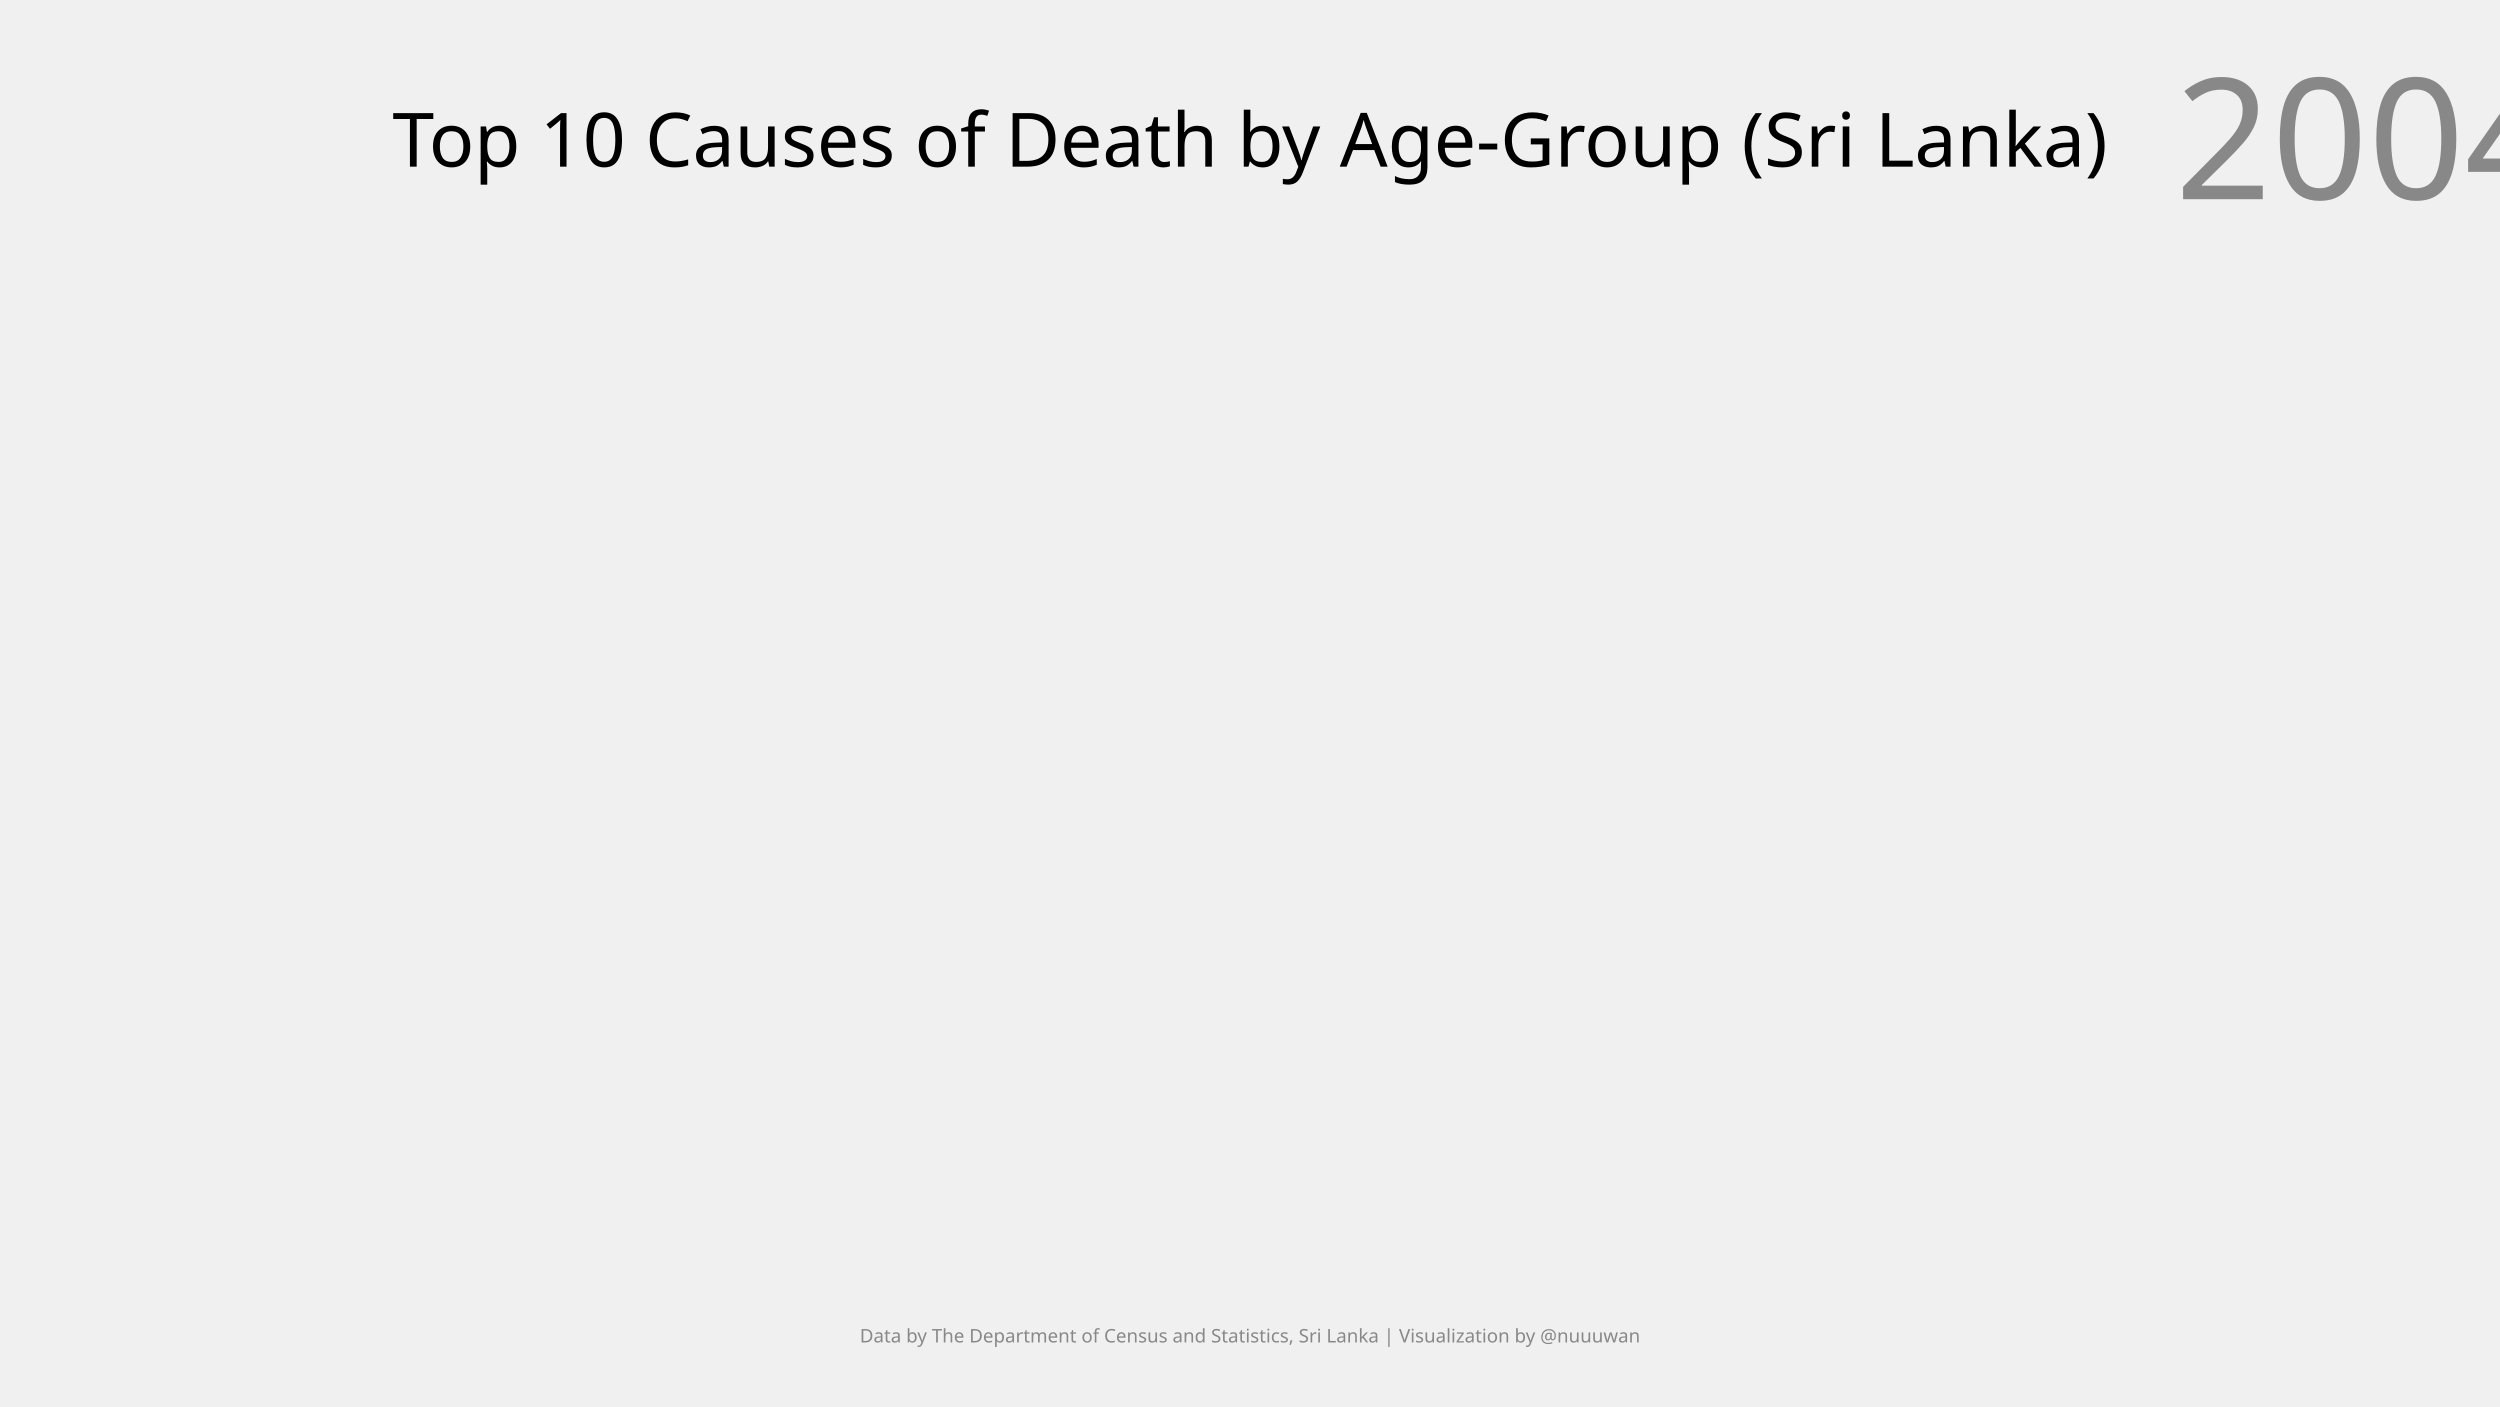
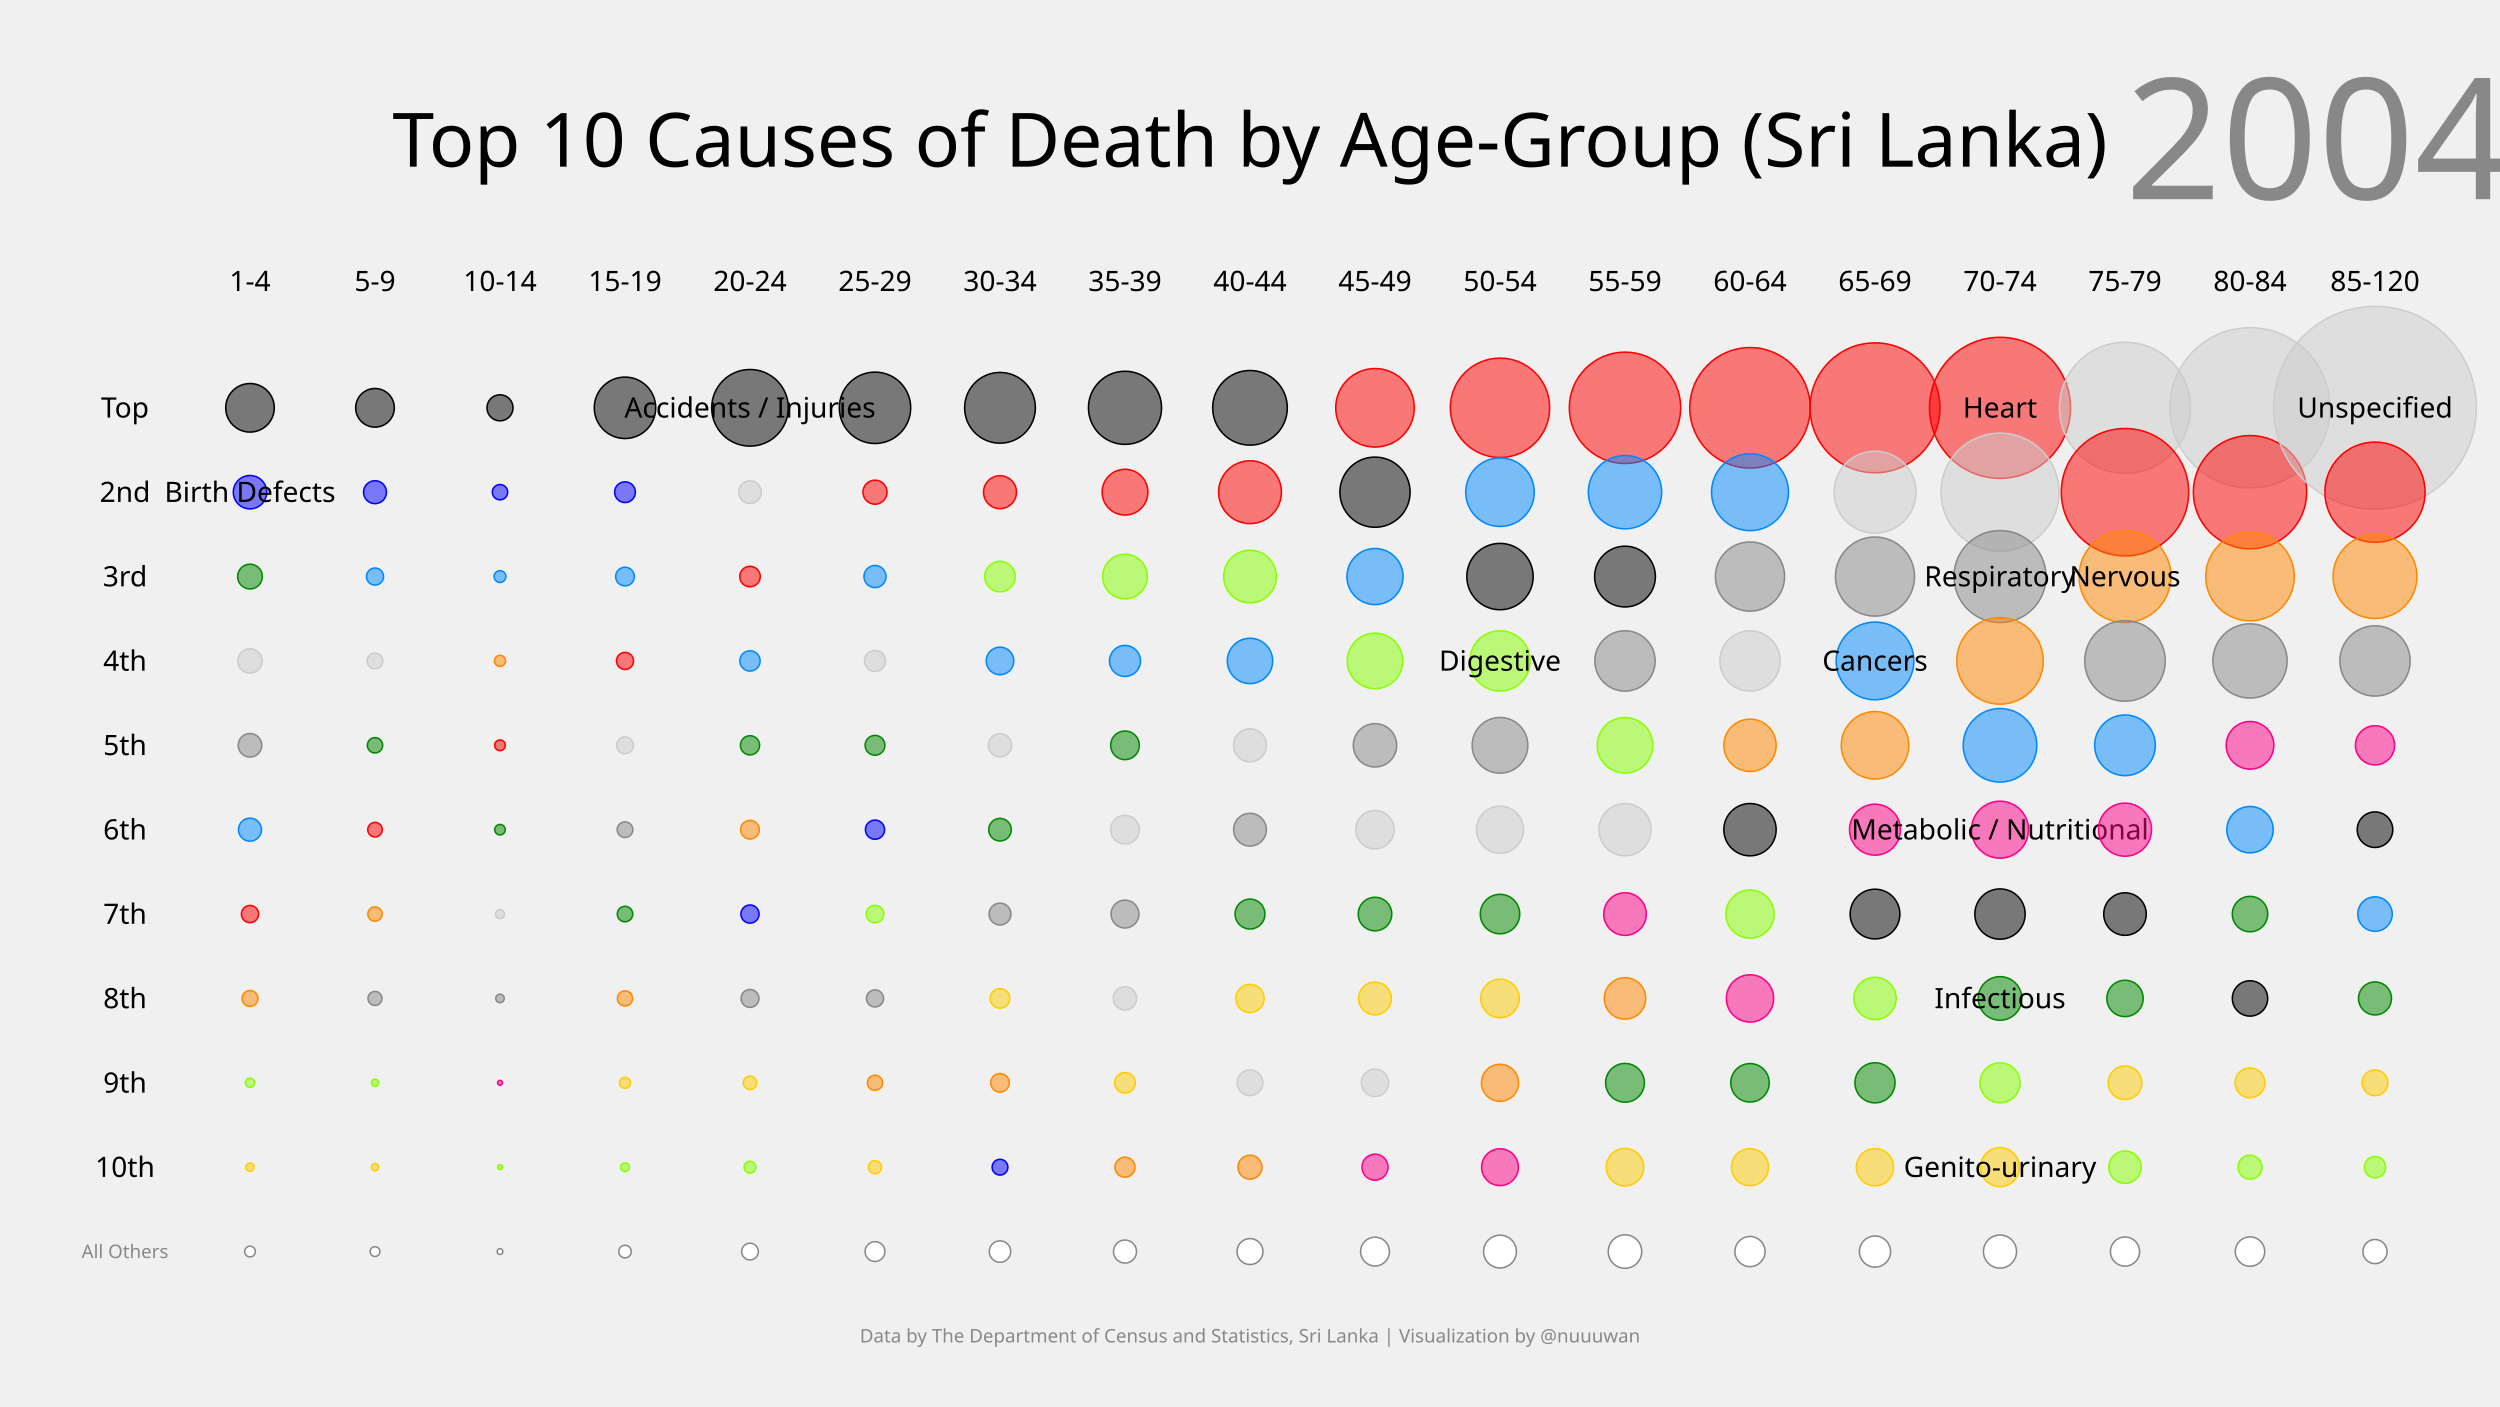
<svg xmlns="http://www.w3.org/2000/svg" width="1600" height="900">
  <g>
    <text x="800.0" y="90" text-anchor="middle" dominant-baseline="middle" font-size="48" font-family="P22 Johnston" fill="black">Top 10 Causes of Death by Age-Group (Sri Lanka)</text>
-     <text x="1392.0" y="90" text-anchor="start" dominant-baseline="middle" font-size="108" font-family="P22 Johnston" fill="#888">2004</text>
+     <text x="1360.0" y="90" text-anchor="start" dominant-baseline="middle" font-size="108" font-family="P22 Johnston" fill="#888">2004</text>
  </g>
-   <g />
+   <g>
+     <g>
+       <text x="160.0" y="180" text-anchor="middle" dominant-baseline="middle" font-size="18.0" font-family="P22 Johnston" fill="black">1-4</text>
+       <text x="80.0" y="261.0" text-anchor="middle" dominant-baseline="middle" font-size="18.0" font-family="P22 Johnston" fill="black">Top</text>
+       <circle cx="160.0" cy="261.0" r="15.543" stroke="#000" fill="#000" fill-opacity="0.5" />
+       <text x="80.0" y="315.0" text-anchor="middle" dominant-baseline="middle" font-size="18.0" font-family="P22 Johnston" fill="black">2nd</text>
+       <circle cx="160.0" cy="315.0" r="10.685" stroke="#00f" fill="#00f" fill-opacity="0.5" />
+       <text x="160.0" y="315.0" text-anchor="middle" dominant-baseline="middle" font-size="18.0" font-family="P22 Johnston" fill="black">Birth Defects</text>
+       <text x="80.0" y="369.0" text-anchor="middle" dominant-baseline="middle" font-size="18.0" font-family="P22 Johnston" fill="black">3rd</text>
+       <circle cx="160.0" cy="369.0" r="7.92" stroke="#080" fill="#080" fill-opacity="0.5" />
+       <text x="80.0" y="423.0" text-anchor="middle" dominant-baseline="middle" font-size="18.0" font-family="P22 Johnston" fill="black">4th</text>
+       <circle cx="160.0" cy="423.0" r="7.795" stroke="#ccc" fill="#ccc" fill-opacity="0.5" />
+       <text x="80.0" y="477.0" text-anchor="middle" dominant-baseline="middle" font-size="18.0" font-family="P22 Johnston" fill="black">5th</text>
+       <circle cx="160.0" cy="477.0" r="7.539" stroke="#888" fill="#888" fill-opacity="0.5" />
+       <text x="80.0" y="531.0" text-anchor="middle" dominant-baseline="middle" font-size="18.0" font-family="P22 Johnston" fill="black">6th</text>
+       <circle cx="160.0" cy="531.0" r="7.375" stroke="#08f" fill="#08f" fill-opacity="0.5" />
+       <text x="80.0" y="585.0" text-anchor="middle" dominant-baseline="middle" font-size="18.0" font-family="P22 Johnston" fill="black">7th</text>
+       <circle cx="160.0" cy="585.0" r="5.512" stroke="#f00" fill="#f00" fill-opacity="0.5" />
+       <text x="80.0" y="639.0" text-anchor="middle" dominant-baseline="middle" font-size="18.0" font-family="P22 Johnston" fill="black">8th</text>
+       <circle cx="160.0" cy="639.0" r="5.096" stroke="#f80" fill="#f80" fill-opacity="0.5" />
+       <text x="80.0" y="693.0" text-anchor="middle" dominant-baseline="middle" font-size="18.0" font-family="P22 Johnston" fill="black">9th</text>
+       <circle cx="160.0" cy="693.0" r="2.97" stroke="#8f0" fill="#8f0" fill-opacity="0.5" />
+       <text x="80.0" y="747.0" text-anchor="middle" dominant-baseline="middle" font-size="18.0" font-family="P22 Johnston" fill="black">10th</text>
+       <circle cx="160.0" cy="747.0" r="2.619" stroke="#fc0" fill="#fc0" fill-opacity="0.5" />
+       <circle cx="160.0" cy="801.0" r="3.429" stroke="#888" fill="#fff" />
+       <text x="80.0" y="801.0" text-anchor="middle" dominant-baseline="middle" font-size="12" font-family="P22 Johnston" fill="#888">All Others</text>
+     </g>
+     <g>
+       <text x="240.0" y="180" text-anchor="middle" dominant-baseline="middle" font-size="18.0" font-family="P22 Johnston" fill="black">5-9</text>
+       <circle cx="240.0" cy="261.0" r="12.364" stroke="#000" fill="#000" fill-opacity="0.5" />
+       <circle cx="240.0" cy="315.0" r="7.342" stroke="#00f" fill="#00f" fill-opacity="0.5" />
+       <circle cx="240.0" cy="369.0" r="5.467" stroke="#08f" fill="#08f" fill-opacity="0.5" />
+       <circle cx="240.0" cy="423.0" r="5.048" stroke="#ccc" fill="#ccc" fill-opacity="0.5" />
+       <circle cx="240.0" cy="477.0" r="4.9" stroke="#080" fill="#080" fill-opacity="0.5" />
+       <circle cx="240.0" cy="531.0" r="4.643" stroke="#f00" fill="#f00" fill-opacity="0.5" />
+       <circle cx="240.0" cy="585.0" r="4.59" stroke="#f80" fill="#f80" fill-opacity="0.5" />
+       <circle cx="240.0" cy="639.0" r="4.482" stroke="#888" fill="#888" fill-opacity="0.5" />
+       <circle cx="240.0" cy="693.0" r="2.322" stroke="#8f0" fill="#8f0" fill-opacity="0.5" />
+       <circle cx="240.0" cy="747.0" r="2.322" stroke="#fc0" fill="#fc0" fill-opacity="0.5" />
+       <circle cx="240.0" cy="801.0" r="3.13" stroke="#888" fill="#fff" />
+     </g>
+     <g>
+       <text x="320.0" y="180" text-anchor="middle" dominant-baseline="middle" font-size="18.0" font-family="P22 Johnston" fill="black">10-14</text>
+       <circle cx="320.0" cy="261.0" r="8.341" stroke="#000" fill="#000" fill-opacity="0.5" />
+       <circle cx="320.0" cy="315.0" r="4.9" stroke="#00f" fill="#00f" fill-opacity="0.5" />
+       <circle cx="320.0" cy="369.0" r="3.77" stroke="#08f" fill="#08f" fill-opacity="0.5" />
+       <circle cx="320.0" cy="423.0" r="3.569" stroke="#f80" fill="#f80" fill-opacity="0.5" />
+       <circle cx="320.0" cy="477.0" r="3.429" stroke="#f00" fill="#f00" fill-opacity="0.5" />
+       <circle cx="320.0" cy="531.0" r="3.357" stroke="#080" fill="#080" fill-opacity="0.5" />
+       <circle cx="320.0" cy="585.0" r="2.886" stroke="#ccc" fill="#ccc" fill-opacity="0.5" />
+       <circle cx="320.0" cy="639.0" r="2.711" stroke="#888" fill="#888" fill-opacity="0.5" />
+       <circle cx="320.0" cy="693.0" r="1.565" stroke="#f08" fill="#f08" fill-opacity="0.5" />
+       <circle cx="320.0" cy="747.0" r="1.565" stroke="#8f0" fill="#8f0" fill-opacity="0.5" />
+       <circle cx="320.0" cy="801.0" r="1.852" stroke="#888" fill="#fff" />
+     </g>
+     <g>
+       <text x="400.0" y="180" text-anchor="middle" dominant-baseline="middle" font-size="18.0" font-family="P22 Johnston" fill="black">15-19</text>
+       <circle cx="400.0" cy="261.0" r="19.662" stroke="#000" fill="#000" fill-opacity="0.5" />
+       <circle cx="400.0" cy="315.0" r="6.641" stroke="#00f" fill="#00f" fill-opacity="0.5" />
+       <circle cx="400.0" cy="369.0" r="5.981" stroke="#08f" fill="#08f" fill-opacity="0.5" />
+       <circle cx="400.0" cy="423.0" r="5.467" stroke="#f00" fill="#f00" fill-opacity="0.5" />
+       <circle cx="400.0" cy="477.0" r="5.377" stroke="#ccc" fill="#ccc" fill-opacity="0.5" />
+       <circle cx="400.0" cy="531.0" r="4.999" stroke="#888" fill="#888" fill-opacity="0.5" />
+       <circle cx="400.0" cy="585.0" r="4.95" stroke="#080" fill="#080" fill-opacity="0.5" />
+       <circle cx="400.0" cy="639.0" r="4.85" stroke="#f80" fill="#f80" fill-opacity="0.5" />
+       <circle cx="400.0" cy="693.0" r="3.5" stroke="#fc0" fill="#fc0" fill-opacity="0.5" />
+       <circle cx="400.0" cy="747.0" r="2.8" stroke="#8f0" fill="#8f0" fill-opacity="0.5" />
+       <circle cx="400.0" cy="801.0" r="4.021" stroke="#888" fill="#fff" />
+     </g>
+     <g>
+       <text x="480.0" y="180" text-anchor="middle" dominant-baseline="middle" font-size="18.0" font-family="P22 Johnston" fill="black">20-24</text>
+       <circle cx="480.0" cy="261.0" r="24.52" stroke="#000" fill="#000" fill-opacity="0.5" />
+       <text x="480.0" y="261.0" text-anchor="middle" dominant-baseline="middle" font-size="18.0" font-family="P22 Johnston" fill="black">Accidents / Injuries</text>
+       <circle cx="480.0" cy="315.0" r="7.241" stroke="#ccc" fill="#ccc" fill-opacity="0.5" />
+       <circle cx="480.0" cy="369.0" r="6.567" stroke="#f00" fill="#f00" fill-opacity="0.5" />
+       <circle cx="480.0" cy="423.0" r="6.492" stroke="#08f" fill="#08f" fill-opacity="0.5" />
+       <circle cx="480.0" cy="477.0" r="6.142" stroke="#080" fill="#080" fill-opacity="0.5" />
+       <circle cx="480.0" cy="531.0" r="5.981" stroke="#f80" fill="#f80" fill-opacity="0.5" />
+       <circle cx="480.0" cy="585.0" r="5.815" stroke="#00f" fill="#00f" fill-opacity="0.5" />
+       <circle cx="480.0" cy="639.0" r="5.73" stroke="#888" fill="#888" fill-opacity="0.5" />
+       <circle cx="480.0" cy="693.0" r="4.315" stroke="#fc0" fill="#fc0" fill-opacity="0.5" />
+       <circle cx="480.0" cy="747.0" r="3.77" stroke="#8f0" fill="#8f0" fill-opacity="0.5" />
+       <circle cx="480.0" cy="801.0" r="5.331" stroke="#888" fill="#fff" />
+     </g>
+     <g>
+       <text x="560.0" y="180" text-anchor="middle" dominant-baseline="middle" font-size="18.0" font-family="P22 Johnston" fill="black">25-29</text>
+       <circle cx="560.0" cy="261.0" r="22.844" stroke="#000" fill="#000" fill-opacity="0.5" />
+       <circle cx="560.0" cy="315.0" r="7.7" stroke="#f00" fill="#f00" fill-opacity="0.5" />
+       <circle cx="560.0" cy="369.0" r="7.07" stroke="#08f" fill="#08f" fill-opacity="0.5" />
+       <circle cx="560.0" cy="423.0" r="6.751" stroke="#ccc" fill="#ccc" fill-opacity="0.5" />
+       <circle cx="560.0" cy="477.0" r="6.339" stroke="#080" fill="#080" fill-opacity="0.5" />
+       <circle cx="560.0" cy="531.0" r="6.142" stroke="#00f" fill="#00f" fill-opacity="0.5" />
+       <circle cx="560.0" cy="585.0" r="5.6" stroke="#8f0" fill="#8f0" fill-opacity="0.5" />
+       <circle cx="560.0" cy="639.0" r="5.467" stroke="#888" fill="#888" fill-opacity="0.5" />
+       <circle cx="560.0" cy="693.0" r="4.85" stroke="#f80" fill="#f80" fill-opacity="0.5" />
+       <circle cx="560.0" cy="747.0" r="4.2" stroke="#fc0" fill="#fc0" fill-opacity="0.5" />
+       <circle cx="560.0" cy="801.0" r="6.339" stroke="#888" fill="#fff" />
+     </g>
+     <g>
+       <text x="640.0" y="180" text-anchor="middle" dominant-baseline="middle" font-size="18.0" font-family="P22 Johnston" fill="black">30-34</text>
+       <circle cx="640.0" cy="261.0" r="22.639" stroke="#000" fill="#000" fill-opacity="0.5" />
+       <circle cx="640.0" cy="315.0" r="10.547" stroke="#f00" fill="#f00" fill-opacity="0.5" />
+       <circle cx="640.0" cy="369.0" r="9.75" stroke="#8f0" fill="#8f0" fill-opacity="0.5" />
+       <circle cx="640.0" cy="423.0" r="8.827" stroke="#08f" fill="#08f" fill-opacity="0.5" />
+       <circle cx="640.0" cy="477.0" r="7.441" stroke="#ccc" fill="#ccc" fill-opacity="0.5" />
+       <circle cx="640.0" cy="531.0" r="7.241" stroke="#080" fill="#080" fill-opacity="0.5" />
+       <circle cx="640.0" cy="585.0" r="7.0" stroke="#888" fill="#888" fill-opacity="0.5" />
+       <circle cx="640.0" cy="639.0" r="6.261" stroke="#fc0" fill="#fc0" fill-opacity="0.5" />
+       <circle cx="640.0" cy="693.0" r="5.94" stroke="#f80" fill="#f80" fill-opacity="0.5" />
+       <circle cx="640.0" cy="747.0" r="5.048" stroke="#00f" fill="#00f" fill-opacity="0.5" />
+       <circle cx="640.0" cy="801.0" r="6.859" stroke="#888" fill="#fff" />
+     </g>
+     <g>
+       <text x="720.0" y="180" text-anchor="middle" dominant-baseline="middle" font-size="18.0" font-family="P22 Johnston" fill="black">35-39</text>
+       <circle cx="720.0" cy="261.0" r="23.395" stroke="#000" fill="#000" fill-opacity="0.5" />
+       <circle cx="720.0" cy="315.0" r="14.65" stroke="#f00" fill="#f00" fill-opacity="0.5" />
+       <circle cx="720.0" cy="369.0" r="14.294" stroke="#8f0" fill="#8f0" fill-opacity="0.5" />
+       <circle cx="720.0" cy="423.0" r="9.924" stroke="#08f" fill="#08f" fill-opacity="0.5" />
+       <circle cx="720.0" cy="477.0" r="9.18" stroke="#080" fill="#080" fill-opacity="0.5" />
+       <circle cx="720.0" cy="531.0" r="9.18" stroke="#ccc" fill="#ccc" fill-opacity="0.5" />
+       <circle cx="720.0" cy="585.0" r="8.937" stroke="#888" fill="#888" fill-opacity="0.5" />
+       <circle cx="720.0" cy="639.0" r="7.474" stroke="#cccccc" fill="#cccccc" fill-opacity="0.5" />
+       <circle cx="720.0" cy="693.0" r="6.604" stroke="#fc0" fill="#fc0" fill-opacity="0.5" />
+       <circle cx="720.0" cy="747.0" r="6.416" stroke="#f80" fill="#f80" fill-opacity="0.5" />
+       <circle cx="720.0" cy="801.0" r="7.375" stroke="#888" fill="#fff" />
+     </g>
+     <g>
+       <text x="800.0" y="180" text-anchor="middle" dominant-baseline="middle" font-size="18.0" font-family="P22 Johnston" fill="black">40-44</text>
+       <circle cx="800.0" cy="261.0" r="23.882" stroke="#000" fill="#000" fill-opacity="0.5" />
+       <circle cx="800.0" cy="315.0" r="20.106" stroke="#f00" fill="#f00" fill-opacity="0.5" />
+       <circle cx="800.0" cy="369.0" r="16.858" stroke="#8f0" fill="#8f0" fill-opacity="0.5" />
+       <circle cx="800.0" cy="423.0" r="14.516" stroke="#08f" fill="#08f" fill-opacity="0.5" />
+       <circle cx="800.0" cy="477.0" r="10.57" stroke="#ccc" fill="#ccc" fill-opacity="0.5" />
+       <circle cx="800.0" cy="531.0" r="10.477" stroke="#888" fill="#888" fill-opacity="0.5" />
+       <circle cx="800.0" cy="585.0" r="9.572" stroke="#080" fill="#080" fill-opacity="0.5" />
+       <circle cx="800.0" cy="639.0" r="9.046" stroke="#fc0" fill="#fc0" fill-opacity="0.5" />
+       <circle cx="800.0" cy="693.0" r="8.223" stroke="#cccccc" fill="#cccccc" fill-opacity="0.5" />
+       <circle cx="800.0" cy="747.0" r="7.668" stroke="#f80" fill="#f80" fill-opacity="0.5" />
+       <circle cx="800.0" cy="801.0" r="8.312" stroke="#888" fill="#fff" />
+     </g>
+     <g>
+       <text x="880" y="180" text-anchor="middle" dominant-baseline="middle" font-size="18.0" font-family="P22 Johnston" fill="black">45-49</text>
+       <circle cx="880" cy="261.0" r="25.132" stroke="#f00" fill="#f00" fill-opacity="0.5" />
+       <circle cx="880" cy="315.0" r="22.466" stroke="#000" fill="#000" fill-opacity="0.5" />
+       <circle cx="880" cy="369.0" r="17.942" stroke="#08f" fill="#08f" fill-opacity="0.5" />
+       <circle cx="880" cy="423.0" r="17.764" stroke="#8f0" fill="#8f0" fill-opacity="0.5" />
+       <circle cx="880" cy="477.0" r="13.877" stroke="#888" fill="#888" fill-opacity="0.5" />
+       <circle cx="880" cy="531.0" r="12.285" stroke="#ccc" fill="#ccc" fill-opacity="0.5" />
+       <circle cx="880" cy="585.0" r="10.731" stroke="#080" fill="#080" fill-opacity="0.5" />
+       <circle cx="880" cy="639.0" r="10.477" stroke="#fc0" fill="#fc0" fill-opacity="0.5" />
+       <circle cx="880" cy="693.0" r="8.743" stroke="#cccccc" fill="#cccccc" fill-opacity="0.5" />
+       <circle cx="880" cy="747.0" r="8.341" stroke="#f08" fill="#f08" fill-opacity="0.5" />
+       <circle cx="880" cy="801.0" r="9.234" stroke="#888" fill="#fff" />
+     </g>
+     <g>
+       <text x="960.0" y="180" text-anchor="middle" dominant-baseline="middle" font-size="18.0" font-family="P22 Johnston" fill="black">50-54</text>
+       <circle cx="960.0" cy="261.0" r="31.794" stroke="#f00" fill="#f00" fill-opacity="0.5" />
+       <circle cx="960.0" cy="315.0" r="21.936" stroke="#08f" fill="#08f" fill-opacity="0.5" />
+       <circle cx="960.0" cy="369.0" r="21.232" stroke="#000" fill="#000" fill-opacity="0.5" />
+       <circle cx="960.0" cy="423.0" r="19.285" stroke="#8f0" fill="#8f0" fill-opacity="0.5" />
+       <text x="960.0" y="423.0" text-anchor="middle" dominant-baseline="middle" font-size="18.0" font-family="P22 Johnston" fill="black">Digestive</text>
+       <circle cx="960.0" cy="477.0" r="17.819" stroke="#888" fill="#888" fill-opacity="0.5" />
+       <circle cx="960.0" cy="531.0" r="15.062" stroke="#ccc" fill="#ccc" fill-opacity="0.5" />
+       <circle cx="960.0" cy="585.0" r="12.619" stroke="#080" fill="#080" fill-opacity="0.5" />
+       <circle cx="960.0" cy="639.0" r="12.305" stroke="#fc0" fill="#fc0" fill-opacity="0.5" />
+       <circle cx="960.0" cy="693.0" r="11.859" stroke="#f80" fill="#f80" fill-opacity="0.5" />
+       <circle cx="960.0" cy="747.0" r="11.776" stroke="#f08" fill="#f08" fill-opacity="0.5" />
+       <circle cx="960.0" cy="801.0" r="10.5" stroke="#888" fill="#fff" />
+     </g>
+     <g>
+       <text x="1040.0" y="180" text-anchor="middle" dominant-baseline="middle" font-size="18.0" font-family="P22 Johnston" fill="black">55-59</text>
+       <circle cx="1040.0" cy="261.0" r="35.645" stroke="#f00" fill="#f00" fill-opacity="0.5" />
+       <circle cx="1040.0" cy="315.0" r="23.458" stroke="#08f" fill="#08f" fill-opacity="0.5" />
+       <circle cx="1040.0" cy="369.0" r="19.449" stroke="#000" fill="#000" fill-opacity="0.5" />
+       <circle cx="1040.0" cy="423.0" r="19.31" stroke="#888" fill="#888" fill-opacity="0.5" />
+       <circle cx="1040.0" cy="477.0" r="17.792" stroke="#8f0" fill="#8f0" fill-opacity="0.5" />
+       <circle cx="1040.0" cy="531.0" r="16.712" stroke="#ccc" fill="#ccc" fill-opacity="0.5" />
+       <circle cx="1040.0" cy="585.0" r="13.628" stroke="#f08" fill="#f08" fill-opacity="0.5" />
+       <circle cx="1040.0" cy="639.0" r="13.263" stroke="#f80" fill="#f80" fill-opacity="0.5" />
+       <circle cx="1040.0" cy="693.0" r="12.404" stroke="#080" fill="#080" fill-opacity="0.5" />
+       <circle cx="1040.0" cy="747.0" r="12.002" stroke="#fc0" fill="#fc0" fill-opacity="0.5" />
+       <circle cx="1040.0" cy="801.0" r="10.708" stroke="#888" fill="#fff" />
+     </g>
+     <g>
+       <text x="1120.0" y="180" text-anchor="middle" dominant-baseline="middle" font-size="18.0" font-family="P22 Johnston" fill="black">60-64</text>
+       <circle cx="1120.0" cy="261.0" r="38.538" stroke="#f00" fill="#f00" fill-opacity="0.5" />
+       <circle cx="1120.0" cy="315.0" r="24.61" stroke="#08f" fill="#08f" fill-opacity="0.5" />
+       <circle cx="1120.0" cy="369.0" r="22.147" stroke="#888" fill="#888" fill-opacity="0.5" />
+       <circle cx="1120.0" cy="423.0" r="19.285" stroke="#ccc" fill="#ccc" fill-opacity="0.5" />
+       <circle cx="1120.0" cy="477.0" r="16.742" stroke="#f80" fill="#f80" fill-opacity="0.5" />
+       <circle cx="1120.0" cy="531.0" r="16.742" stroke="#000" fill="#000" fill-opacity="0.5" />
+       <circle cx="1120.0" cy="585.0" r="15.416" stroke="#8f0" fill="#8f0" fill-opacity="0.5" />
+       <circle cx="1120.0" cy="639.0" r="15.127" stroke="#f08" fill="#f08" fill-opacity="0.5" />
+       <circle cx="1120.0" cy="693.0" r="12.305" stroke="#080" fill="#080" fill-opacity="0.5" />
+       <circle cx="1120.0" cy="747.0" r="11.859" stroke="#fc0" fill="#fc0" fill-opacity="0.5" />
+       <circle cx="1120.0" cy="801.0" r="9.649" stroke="#888" fill="#fff" />
+     </g>
+     <g>
+       <text x="1200.0" y="180" text-anchor="middle" dominant-baseline="middle" font-size="18.0" font-family="P22 Johnston" fill="black">65-69</text>
+       <circle cx="1200.0" cy="261.0" r="41.56" stroke="#f00" fill="#f00" fill-opacity="0.5" />
+       <circle cx="1200.0" cy="315.0" r="26.22" stroke="#ccc" fill="#ccc" fill-opacity="0.5" />
+       <circle cx="1200.0" cy="369.0" r="25.316" stroke="#888" fill="#888" fill-opacity="0.5" />
+       <circle cx="1200.0" cy="423.0" r="24.867" stroke="#08f" fill="#08f" fill-opacity="0.5" />
+       <text x="1200.0" y="423.0" text-anchor="middle" dominant-baseline="middle" font-size="18.0" font-family="P22 Johnston" fill="black">Cancers</text>
+       <circle cx="1200.0" cy="477.0" r="21.598" stroke="#f80" fill="#f80" fill-opacity="0.5" />
+       <circle cx="1200.0" cy="531.0" r="16.312" stroke="#f08" fill="#f08" fill-opacity="0.5" />
+       <circle cx="1200.0" cy="585.0" r="15.916" stroke="#000" fill="#000" fill-opacity="0.5" />
+       <circle cx="1200.0" cy="639.0" r="13.537" stroke="#8f0" fill="#8f0" fill-opacity="0.5" />
+       <circle cx="1200.0" cy="693.0" r="12.831" stroke="#080" fill="#080" fill-opacity="0.5" />
+       <circle cx="1200.0" cy="747.0" r="11.921" stroke="#fc0" fill="#fc0" fill-opacity="0.5" />
+       <circle cx="1200.0" cy="801.0" r="9.973" stroke="#888" fill="#fff" />
+     </g>
+     <g>
+       <text x="1280.0" y="180" text-anchor="middle" dominant-baseline="middle" font-size="18.0" font-family="P22 Johnston" fill="black">70-74</text>
+       <circle cx="1280.0" cy="261.0" r="45.127" stroke="#f00" fill="#f00" fill-opacity="0.5" />
+       <text x="1280.0" y="261.0" text-anchor="middle" dominant-baseline="middle" font-size="18.0" font-family="P22 Johnston" fill="black">Heart</text>
+       <circle cx="1280.0" cy="315.0" r="37.768" stroke="#ccc" fill="#ccc" fill-opacity="0.5" />
+       <circle cx="1280.0" cy="369.0" r="29.458" stroke="#888" fill="#888" fill-opacity="0.5" />
+       <text x="1280.0" y="369.0" text-anchor="middle" dominant-baseline="middle" font-size="18.0" font-family="P22 Johnston" fill="black">Respiratory</text>
+       <circle cx="1280.0" cy="423.0" r="27.666" stroke="#f80" fill="#f80" fill-opacity="0.5" />
+       <circle cx="1280.0" cy="477.0" r="23.541" stroke="#08f" fill="#08f" fill-opacity="0.5" />
+       <circle cx="1280.0" cy="531.0" r="18.24" stroke="#f08" fill="#f08" fill-opacity="0.5" />
+       <text x="1280.0" y="531.0" text-anchor="middle" dominant-baseline="middle" font-size="18.0" font-family="P22 Johnston" fill="black">Metabolic / Nutritional</text>
+       <circle cx="1280.0" cy="585.0" r="16.1" stroke="#000" fill="#000" fill-opacity="0.5" />
+       <circle cx="1280.0" cy="639.0" r="13.947" stroke="#080" fill="#080" fill-opacity="0.5" />
+       <text x="1280.0" y="639.0" text-anchor="middle" dominant-baseline="middle" font-size="18.0" font-family="P22 Johnston" fill="black">Infectious</text>
+       <circle cx="1280.0" cy="693.0" r="12.793" stroke="#8f0" fill="#8f0" fill-opacity="0.5" />
+       <circle cx="1280.0" cy="747.0" r="12.483" stroke="#fc0" fill="#fc0" fill-opacity="0.5" />
+       <text x="1280.0" y="747.0" text-anchor="middle" dominant-baseline="middle" font-size="18.0" font-family="P22 Johnston" fill="black">Genito-urinary</text>
+       <circle cx="1280.0" cy="801.0" r="10.593" stroke="#888" fill="#fff" />
+     </g>
+     <g>
+       <text x="1360.0" y="180" text-anchor="middle" dominant-baseline="middle" font-size="18.0" font-family="P22 Johnston" fill="black">75-79</text>
+       <circle cx="1360.0" cy="261.0" r="41.918" stroke="#ccc" fill="#ccc" fill-opacity="0.5" />
+       <circle cx="1360.0" cy="315.0" r="40.757" stroke="#f00" fill="#f00" fill-opacity="0.5" />
+       <circle cx="1360.0" cy="369.0" r="29.417" stroke="#f80" fill="#f80" fill-opacity="0.5" />
+       <text x="1360.0" y="369.0" text-anchor="middle" dominant-baseline="middle" font-size="18.0" font-family="P22 Johnston" fill="black">Nervous</text>
+       <circle cx="1360.0" cy="423.0" r="25.777" stroke="#888" fill="#888" fill-opacity="0.5" />
+       <circle cx="1360.0" cy="477.0" r="19.412" stroke="#08f" fill="#08f" fill-opacity="0.5" />
+       <circle cx="1360.0" cy="531.0" r="16.974" stroke="#f08" fill="#f08" fill-opacity="0.5" />
+       <circle cx="1360.0" cy="585.0" r="13.61" stroke="#000" fill="#000" fill-opacity="0.5" />
+       <circle cx="1360.0" cy="639.0" r="11.629" stroke="#080" fill="#080" fill-opacity="0.5" />
+       <circle cx="1360.0" cy="693.0" r="10.754" stroke="#fc0" fill="#fc0" fill-opacity="0.5" />
+       <circle cx="1360.0" cy="747.0" r="10.359" stroke="#8f0" fill="#8f0" fill-opacity="0.5" />
+       <circle cx="1360.0" cy="801.0" r="9.339" stroke="#888" fill="#fff" />
+     </g>
+     <g>
+       <text x="1440.0" y="180" text-anchor="middle" dominant-baseline="middle" font-size="18.0" font-family="P22 Johnston" fill="black">80-84</text>
+       <circle cx="1440.0" cy="261.0" r="51.253" stroke="#ccc" fill="#ccc" fill-opacity="0.5" />
+       <circle cx="1440.0" cy="315.0" r="36.258" stroke="#f00" fill="#f00" fill-opacity="0.5" />
+       <circle cx="1440.0" cy="369.0" r="28.339" stroke="#f80" fill="#f80" fill-opacity="0.5" />
+       <circle cx="1440.0" cy="423.0" r="23.769" stroke="#888" fill="#888" fill-opacity="0.5" />
+       <circle cx="1440.0" cy="477.0" r="15.24" stroke="#f08" fill="#f08" fill-opacity="0.5" />
+       <circle cx="1440.0" cy="531.0" r="14.833" stroke="#08f" fill="#08f" fill-opacity="0.5" />
+       <circle cx="1440.0" cy="585.0" r="11.33" stroke="#080" fill="#080" fill-opacity="0.5" />
+       <circle cx="1440.0" cy="639.0" r="11.309" stroke="#000" fill="#000" fill-opacity="0.5" />
+       <circle cx="1440.0" cy="693.0" r="9.547" stroke="#fc0" fill="#fc0" fill-opacity="0.5" />
+       <circle cx="1440.0" cy="747.0" r="7.668" stroke="#8f0" fill="#8f0" fill-opacity="0.5" />
+       <circle cx="1440.0" cy="801.0" r="9.418" stroke="#888" fill="#fff" />
+     </g>
+     <g>
+       <text x="1520.0" y="180" text-anchor="middle" dominant-baseline="middle" font-size="18.0" font-family="P22 Johnston" fill="black">85-120</text>
+       <circle cx="1520.0" cy="261.0" r="64.893" stroke="#ccc" fill="#ccc" fill-opacity="0.5" />
+       <text x="1520.0" y="261.0" text-anchor="middle" dominant-baseline="middle" font-size="18.0" font-family="P22 Johnston" fill="black">Unspecified</text>
+       <circle cx="1520.0" cy="315.0" r="32.07" stroke="#f00" fill="#f00" fill-opacity="0.5" />
+       <circle cx="1520.0" cy="369.0" r="26.838" stroke="#f80" fill="#f80" fill-opacity="0.5" />
+       <circle cx="1520.0" cy="423.0" r="22.487" stroke="#888" fill="#888" fill-opacity="0.5" />
+       <circle cx="1520.0" cy="477.0" r="12.522" stroke="#f08" fill="#f08" fill-opacity="0.5" />
+       <circle cx="1520.0" cy="531.0" r="11.374" stroke="#000" fill="#000" fill-opacity="0.5" />
+       <circle cx="1520.0" cy="585.0" r="11.024" stroke="#08f" fill="#08f" fill-opacity="0.5" />
+       <circle cx="1520.0" cy="639.0" r="10.547" stroke="#080" fill="#080" fill-opacity="0.5" />
+       <circle cx="1520.0" cy="693.0" r="8.253" stroke="#fc0" fill="#fc0" fill-opacity="0.5" />
+       <circle cx="1520.0" cy="747.0" r="6.823" stroke="#8f0" fill="#8f0" fill-opacity="0.5" />
+       <circle cx="1520.0" cy="801.0" r="7.732" stroke="#888" fill="#fff" />
+     </g>
+   </g>
  <g>
    <text x="800.0" y="855.0" text-anchor="middle" dominant-baseline="middle" font-size="12" font-family="P22 Johnston" fill="#888">Data by The Department of Census and Statistics, Sri Lanka | Visualization by @nuuuwan</text>
  </g>
</svg>
